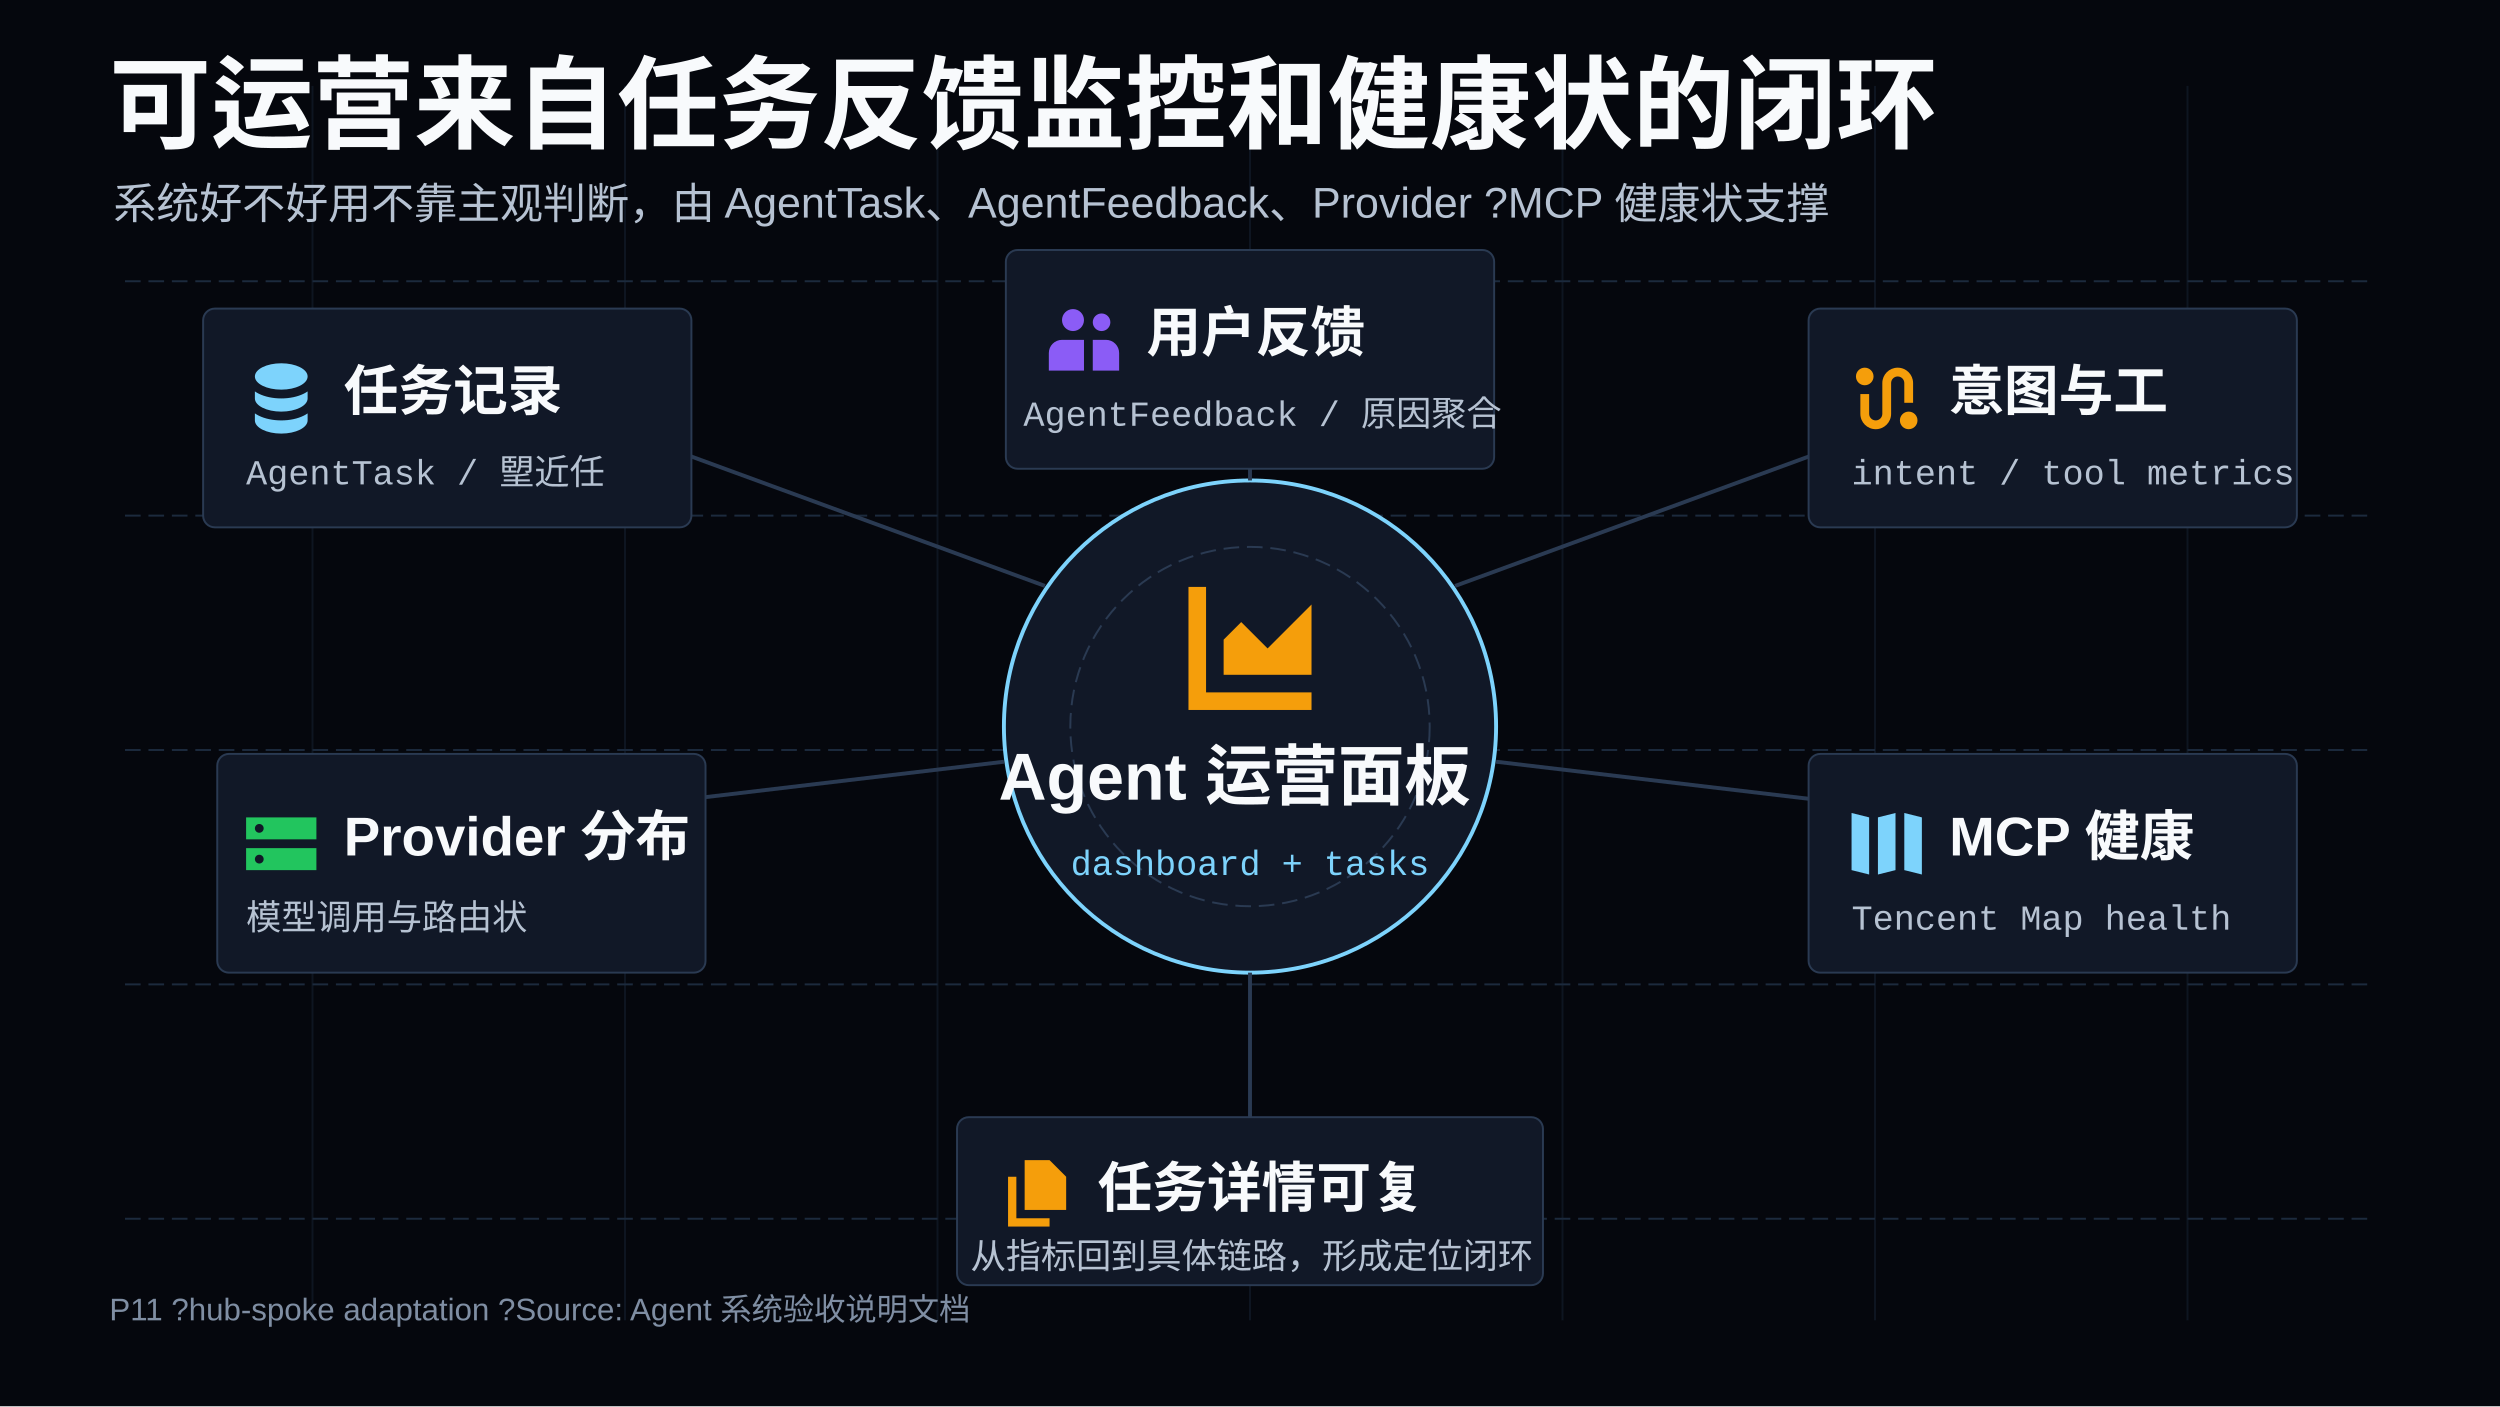
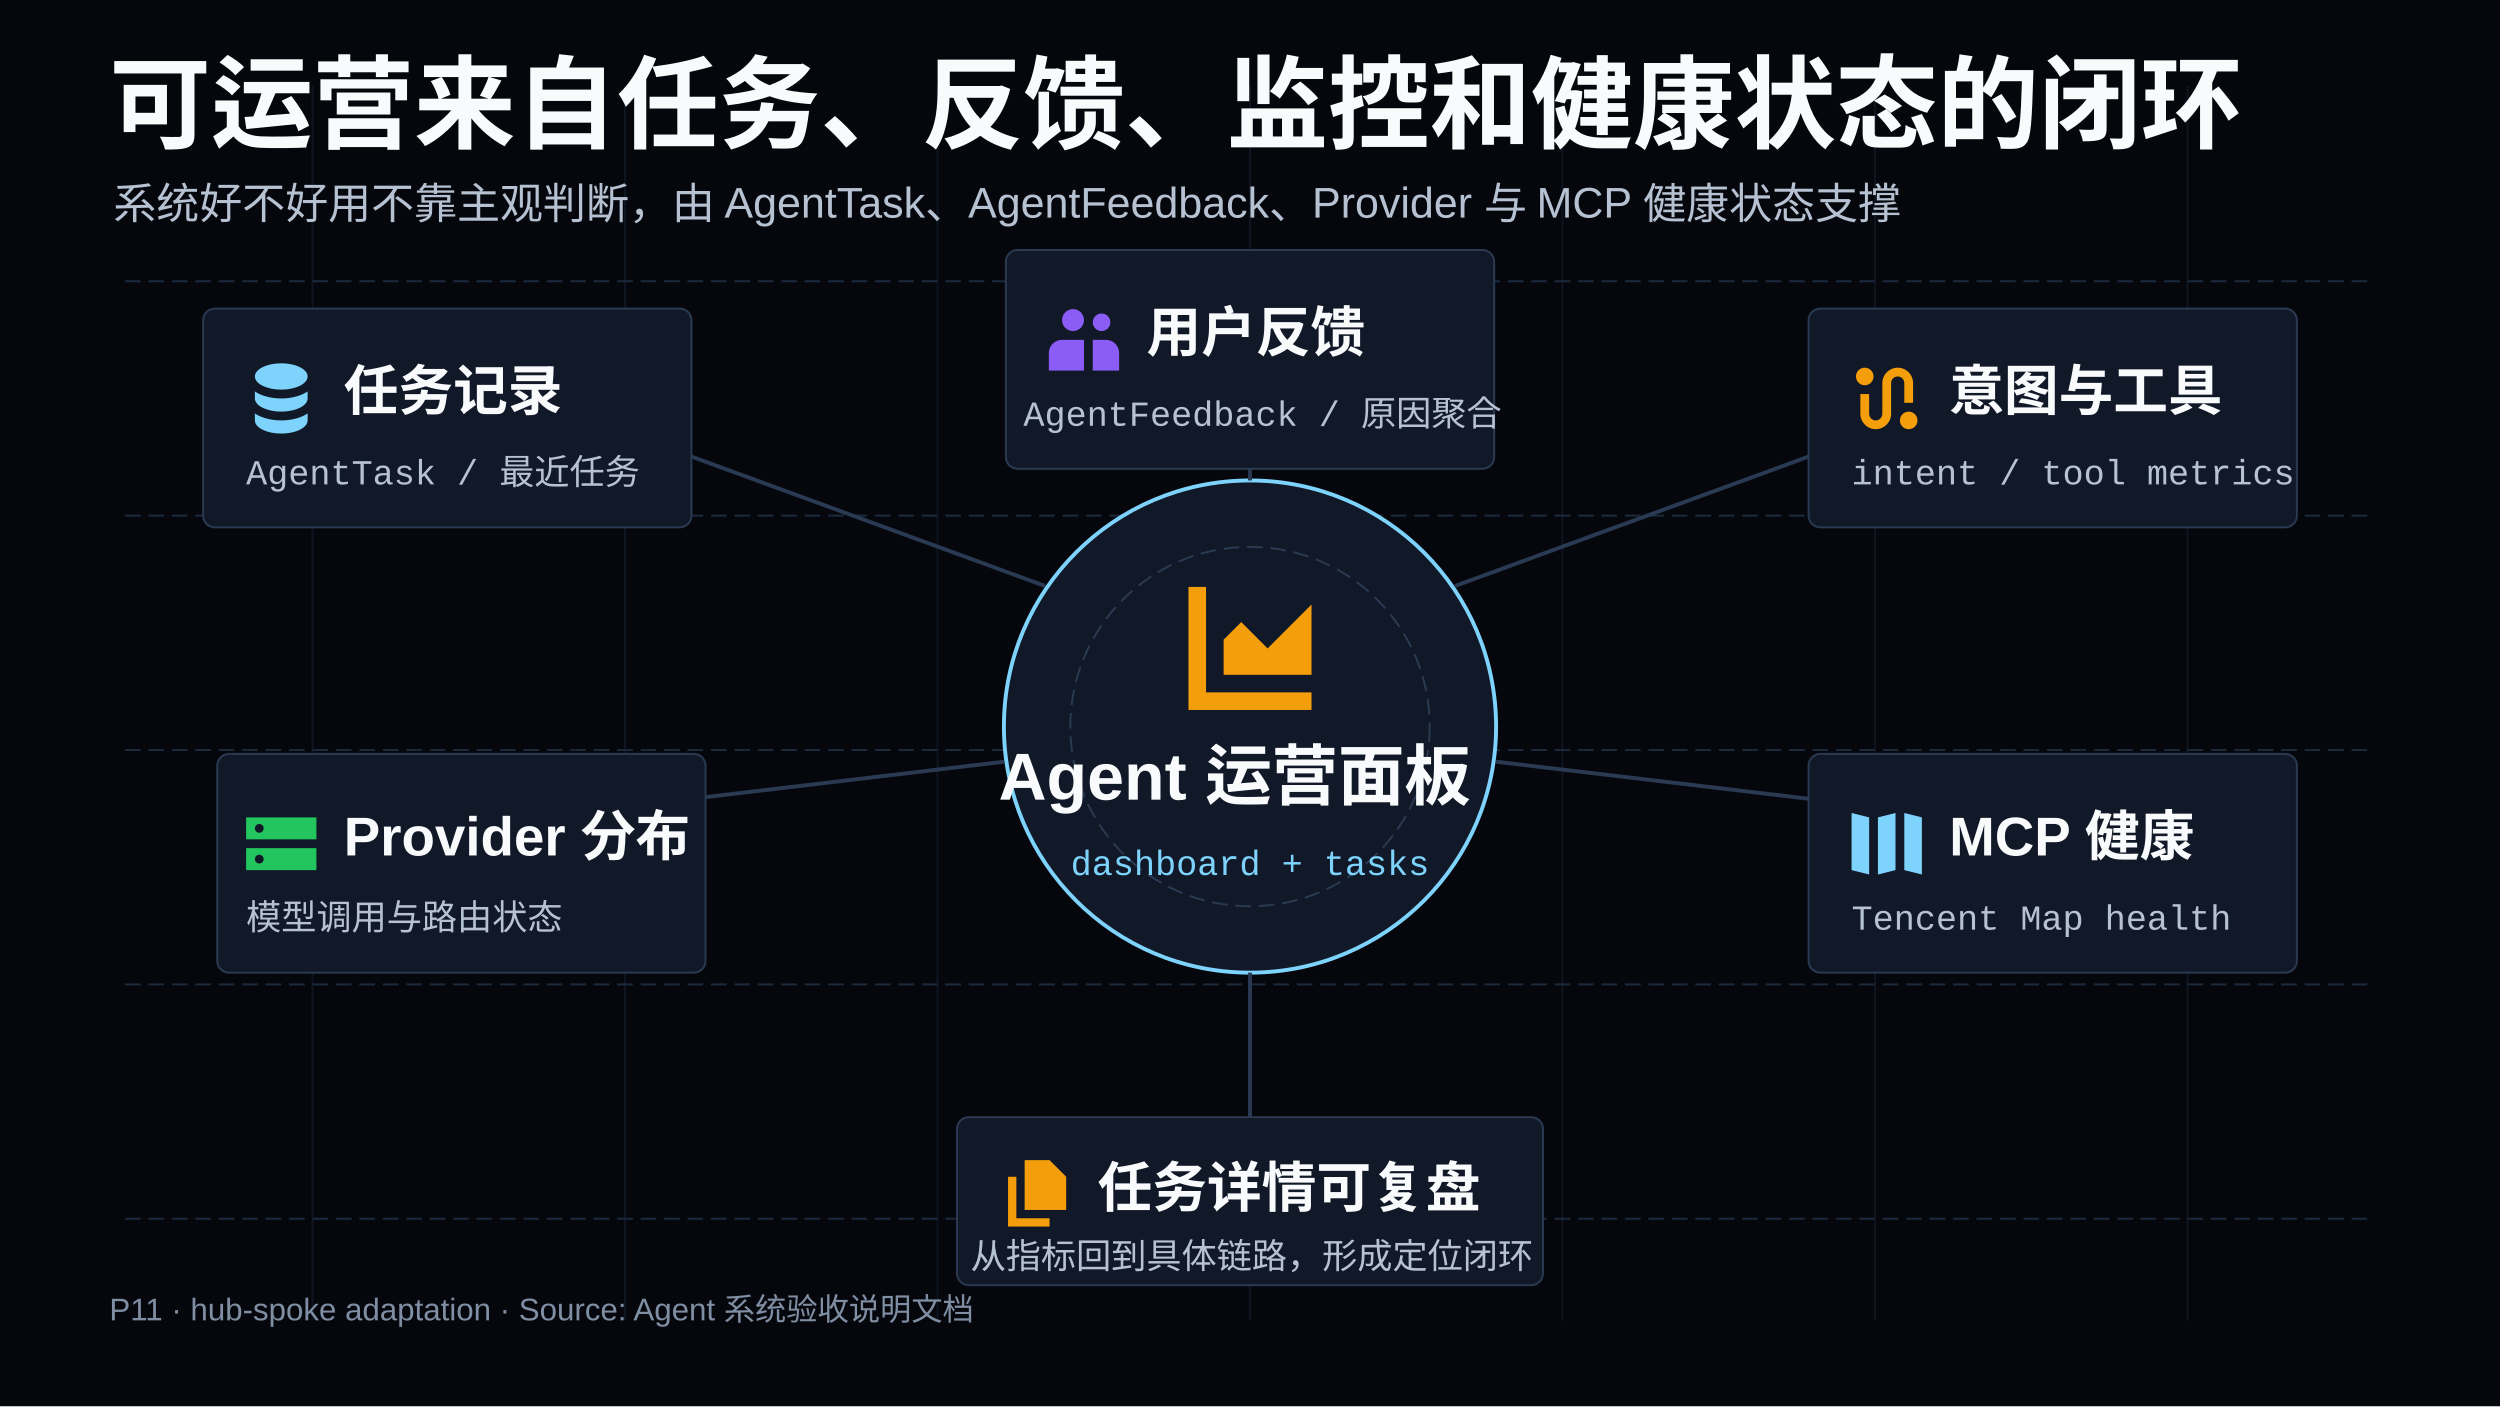
<svg xmlns="http://www.w3.org/2000/svg" viewBox="0 0 1280 720" width="1280" height="720">
  <g id="background">
    <rect width="1280" height="720" fill="#05070D" />
    <path d="M64 144H1216 M64 264H1216 M64 384H1216 M64 504H1216 M64 624H1216" stroke="#1C2A3D" stroke-width="1" stroke-dasharray="8,4" />
    <path d="M160 44V676 M320 44V676 M480 44V676 M640 44V676 M800 44V676 M960 44V676 M1120 44V676" stroke="#1C2A3D" stroke-width="1" stroke-opacity="0.42" />
  </g>
  <g id="header">
-     <text x="56" y="72" font-family="&quot;Microsoft YaHei&quot;, Arial, sans-serif" font-size="52" font-weight="800" fill="#F8FAFC">可运营来自任务反馈监控和健康状的闭环</text>
-     <text x="58" y="112" font-family="&quot;Microsoft YaHei&quot;, Arial, sans-serif" font-size="22" fill="#B6C2D2">系统好不好用不靠主观判断，由 AgentTask、AgentFeedback、Provider ?MCP 健康状支撑</text>
+     <text x="56" y="72" font-family="&quot;Microsoft YaHei&quot;, Arial, sans-serif" font-size="52" font-weight="800" fill="#F8FAFC">可运营来自任务、反馈、监控和健康状态的闭环</text>
+     <text x="58" y="112" font-family="&quot;Microsoft YaHei&quot;, Arial, sans-serif" font-size="22" fill="#B6C2D2">系统好不好用不靠主观判断，由 AgentTask、AgentFeedback、Provider 与 MCP 健康状态支撑</text>
  </g>
  <g id="hub-panel">
    <circle cx="640" cy="372" r="126" fill="#111827" stroke="#7DD3FC" stroke-width="2" />
    <circle cx="640" cy="372" r="92" fill="#111827" stroke="#2A3A52" stroke-dasharray="8,4" />
    <g transform="translate(604, 296) scale(4.5)" fill="#F59E0B">
      <path d="M1 1V15H15V13H3V1H1Z" />
      <path d="M5 7L7 5L10 8L15 3V11H5V7Z" />
    </g>
    <text x="632.152" y="409.417" text-anchor="middle" font-family="&quot;Microsoft YaHei&quot;, Arial, sans-serif" font-size="34" font-weight="800" fill="#F8FAFC" id="_edit_8" data-edit-target="true" data-edit-annotation="调整大小：文本超出范围">Agent 运营面板</text>
    <text x="640" y="448" text-anchor="middle" font-family="Consolas, &quot;Microsoft YaHei&quot;, &quot;Courier New&quot;, monospace" font-size="18" fill="#7DD3FC">dashboard + tasks</text>
  </g>
  <g id="spoke-connectors">
    <line x1="535" y1="300" x2="300" y2="214" stroke="#2A3A52" stroke-width="2" />
    <line x1="640" y1="246" x2="640" y2="174" stroke="#2A3A52" stroke-width="2" />
    <line x1="745" y1="300" x2="980" y2="214" stroke="#2A3A52" stroke-width="2" />
    <line x1="514" y1="390" x2="278" y2="418" stroke="#2A3A52" stroke-width="2" />
    <line x1="766" y1="390" x2="1002" y2="418" stroke="#2A3A52" stroke-width="2" />
    <line x1="640" y1="498" x2="640" y2="586" stroke="#2A3A52" stroke-width="2" />
  </g>
  <g id="spoke-task">
    <path fill="#111827" stroke="#2A3A52" d="M110,158 H348 A6,6 0 0 1 354,164 V264 A6,6 0 0 1 348,270 H110 A6,6 0 0 1 104,264 V164 A6,6 0 0 1 110,158 Z" />
    <g transform="translate(126, 186) scale(2.25)" fill="#7DD3FC">
      <path d="M13.137 6.91C13.418 6.769 13.712 6.6 14 6.4V8C14 9.657 11.314 11 8 11C4.686 11 2 9.657 2 8V6.4C2.288 6.6 2.582 6.769 2.863 6.91C4.281 7.619 6.1 8 8 8C9.9 8 11.719 7.619 13.137 6.91Z" />
      <path d="M2 11.4V13C2 14.657 4.686 16 8 16C11.314 16 14 14.657 14 13V11.4C13.712 11.6 13.418 11.77 13.137 11.91C11.719 12.619 9.9 13 8 13C6.1 13 4.281 12.619 2.863 11.91C2.582 11.77 2.288 11.6 2 11.4Z" />
      <path d="M8 0C11.314 0 14 1.343 14 3C14 4.657 11.314 6 8 6C4.686 6 2 4.657 2 3C2 1.343 4.686 0 8 0Z" />
    </g>
    <text x="176" y="210" font-family="&quot;Microsoft YaHei&quot;, Arial, sans-serif" font-size="28" font-weight="800" fill="#F8FAFC">任务记录</text>
-     <text x="126" y="248" font-family="Consolas, &quot;Microsoft YaHei&quot;, &quot;Courier New&quot;, monospace" font-size="18" fill="#B6C2D2">AgentTask / 朢近任</text>
+     <text x="126" y="248" font-family="Consolas, &quot;Microsoft YaHei&quot;, &quot;Courier New&quot;, monospace" font-size="18" fill="#B6C2D2">AgentTask / 最近任务</text>
  </g>
  <g id="spoke-feedback">
    <path fill="#111827" stroke="#2A3A52" d="M521,128 H759 A6,6 0 0 1 765,134 V234 A6,6 0 0 1 759,240 H521 A6,6 0 0 1 515,234 V134 A6,6 0 0 1 521,128 Z" />
    <g transform="translate(537, 156) scale(2.25)" fill="#8B5CF6">
      <path d="M8 3.5C8 4.881 6.881 6 5.5 6C4.119 6 3 4.881 3 3.5C3 2.119 4.119 1 5.5 1C6.881 1 8 2.119 8 3.5Z" />
      <path d="M3 8C1.343 8 0 9.343 0 11V15H8V8H3Z" />
      <path d="M13 8H10V15H16V11C16 9.343 14.657 8 13 8Z" />
      <path d="M12 6C13.105 6 14 5.105 14 4C14 2.895 13.105 2 12 2C10.895 2 10 2.895 10 4C10 5.105 10.895 6 12 6Z" />
    </g>
    <text x="587" y="180" font-family="&quot;Microsoft YaHei&quot;, Arial, sans-serif" font-size="28" font-weight="800" fill="#F8FAFC">用户反馈</text>
    <text x="523.988" y="218" font-family="Consolas, &quot;Microsoft YaHei&quot;, &quot;Courier New&quot;, monospace" font-size="18" fill="#B6C2D2">AgentFeedback / 原因聚合</text>
  </g>
  <g id="spoke-intent">
    <path fill="#111827" stroke="#2A3A52" d="M932,158 H1170 A6,6 0 0 1 1176,164 V264 A6,6 0 0 1 1170,270 H932 A6,6 0 0 1 926,264 V164 A6,6 0 0 1 932,158 Z" />
    <g transform="translate(948, 186) scale(2.25)" fill="#F59E0B">
      <path d="M5 3C5 4.105 4.105 5 3 5C1.895 5 1 4.105 1 3C1 1.895 1.895 1 3 1C4.105 1 5 1.895 5 3Z" />
      <path d="M15 13C15 14.105 14.105 15 13 15C11.895 15 11 14.105 11 13C11 11.895 11.895 11 13 11C14.105 11 15 11.895 15 13Z" />
      <path d="M9 4.5C9 3.672 9.672 3 10.5 3C11.328 3 12 3.672 12 4.5V9H14V4.5C14 2.567 12.433 1 10.5 1C8.567 1 7 2.567 7 4.5V11.5C7 12.328 6.328 13 5.5 13C4.672 13 4 12.328 4 11.5V7H2V11.5C2 13.433 3.567 15 5.5 15C7.433 15 9 13.433 9 11.5V4.5Z" />
    </g>
-     <text x="998" y="210" font-family="&quot;Microsoft YaHei&quot;, Arial, sans-serif" font-size="28" font-weight="800" fill="#F8FAFC">意图与工</text>
+     <text x="998" y="210" font-family="&quot;Microsoft YaHei&quot;, Arial, sans-serif" font-size="28" font-weight="800" fill="#F8FAFC">意图与工具</text>
    <text x="948" y="248" font-family="Consolas, &quot;Microsoft YaHei&quot;, &quot;Courier New&quot;, monospace" font-size="18" fill="#B6C2D2">intent / tool metrics</text>
  </g>
  <g id="spoke-provider">
    <path fill="#111827" stroke="#2A3A52" d="M117.23,386 H355.23 A6,6 0 0 1 361.23,392 V492 A6,6 0 0 1 355.23,498 H117.23 A6,6 0 0 1 111.23,492 V392 A6,6 0 0 1 117.23,386 Z" />
    <g transform="translate(126, 414) scale(2.25)" fill="#22C55E">
      <path fill-rule="evenodd" clip-rule="evenodd" d="M16 2H0V7H16V2ZM4 4.5C4 5.052 3.552 5.5 3 5.5C2.448 5.5 2 5.052 2 4.5C2 3.948 2.448 3.5 3 3.5C3.552 3.5 4 3.948 4 4.5Z" />
      <path fill-rule="evenodd" clip-rule="evenodd" d="M16 9H0V14H16V9ZM3 12.5C3.552 12.5 4 12.052 4 11.5C4 10.948 3.552 10.5 3 10.5C2.448 10.5 2 10.948 2 11.5C2 12.052 2.448 12.5 3 12.5Z" />
    </g>
    <text x="176" y="438" font-family="&quot;Microsoft YaHei&quot;, Arial, sans-serif" font-size="28" font-weight="800" fill="#F8FAFC">Provider 分布</text>
-     <text x="126" y="476" font-family="Consolas, &quot;Microsoft YaHei&quot;, &quot;Courier New&quot;, monospace" font-size="18" fill="#B6C2D2">模型调用与路由状</text>
+     <text x="126" y="476" font-family="Consolas, &quot;Microsoft YaHei&quot;, &quot;Courier New&quot;, monospace" font-size="18" fill="#B6C2D2">模型调用与路由状态</text>
  </g>
  <g id="spoke-mcp">
    <path fill="#111827" stroke="#2A3A52" d="M932,386 H1170 A6,6 0 0 1 1176,392 V492 A6,6 0 0 1 1170,498 H932 A6,6 0 0 1 926,492 V392 A6,6 0 0 1 932,386 Z" />
    <g transform="translate(948, 414) scale(2.25)" fill="#7DD3FC">
      <path d="M4 2L0 1V14L4 15V2Z" />
      <path d="M16 2L12 1V14L16 15V2Z" />
      <path d="M10 1L6 2V15L10 14V1Z" />
    </g>
    <text x="998" y="438" font-family="&quot;Microsoft YaHei&quot;, Arial, sans-serif" font-size="28" font-weight="800" fill="#F8FAFC">MCP 健康</text>
    <text x="948" y="476" font-family="Consolas, &quot;Microsoft YaHei&quot;, &quot;Courier New&quot;, monospace" font-size="18" fill="#B6C2D2">Tencent Map health</text>
  </g>
  <g id="spoke-detail">
    <path fill="#111827" stroke="#2A3A52" d="M496,572 H784 A6,6 0 0 1 790,578 V652 A6,6 0 0 1 784,658 H496 A6,6 0 0 1 490,652 V578 A6,6 0 0 1 496,572 Z" />
    <g transform="translate(514, 594) scale(2.125)" fill="#F59E0B">
      <path d="M11 0H5V12H15V4L11 0Z" />
      <path d="M1 4V16H11V14H3V4H1Z" />
    </g>
-     <text x="562" y="618" font-family="&quot;Microsoft YaHei&quot;, Arial, sans-serif" font-size="28" font-weight="800" fill="#F8FAFC">任务详情可复</text>
+     <text x="562" y="618" font-family="&quot;Microsoft YaHei&quot;, Arial, sans-serif" font-size="28" font-weight="800" fill="#F8FAFC">任务详情可复盘</text>
    <text x="496.941" y="649.446" font-family="&quot;Microsoft YaHei&quot;, Arial, sans-serif" font-size="18" fill="#B6C2D2">从指标回到具体链路，形成定位闭环</text>
  </g>
  <g id="footer">
-     <text x="56" y="676" font-family="&quot;Microsoft YaHei&quot;, Arial, sans-serif" font-size="16" fill="#7F8EA3">P11 ?hub-spoke adaptation ?Source: Agent 系统验收说明文档</text>
+     <text x="56" y="676" font-family="&quot;Microsoft YaHei&quot;, Arial, sans-serif" font-size="16" fill="#7F8EA3">P11 · hub-spoke adaptation · Source: Agent 系统验收说明文档</text>
  </g>
</svg>
